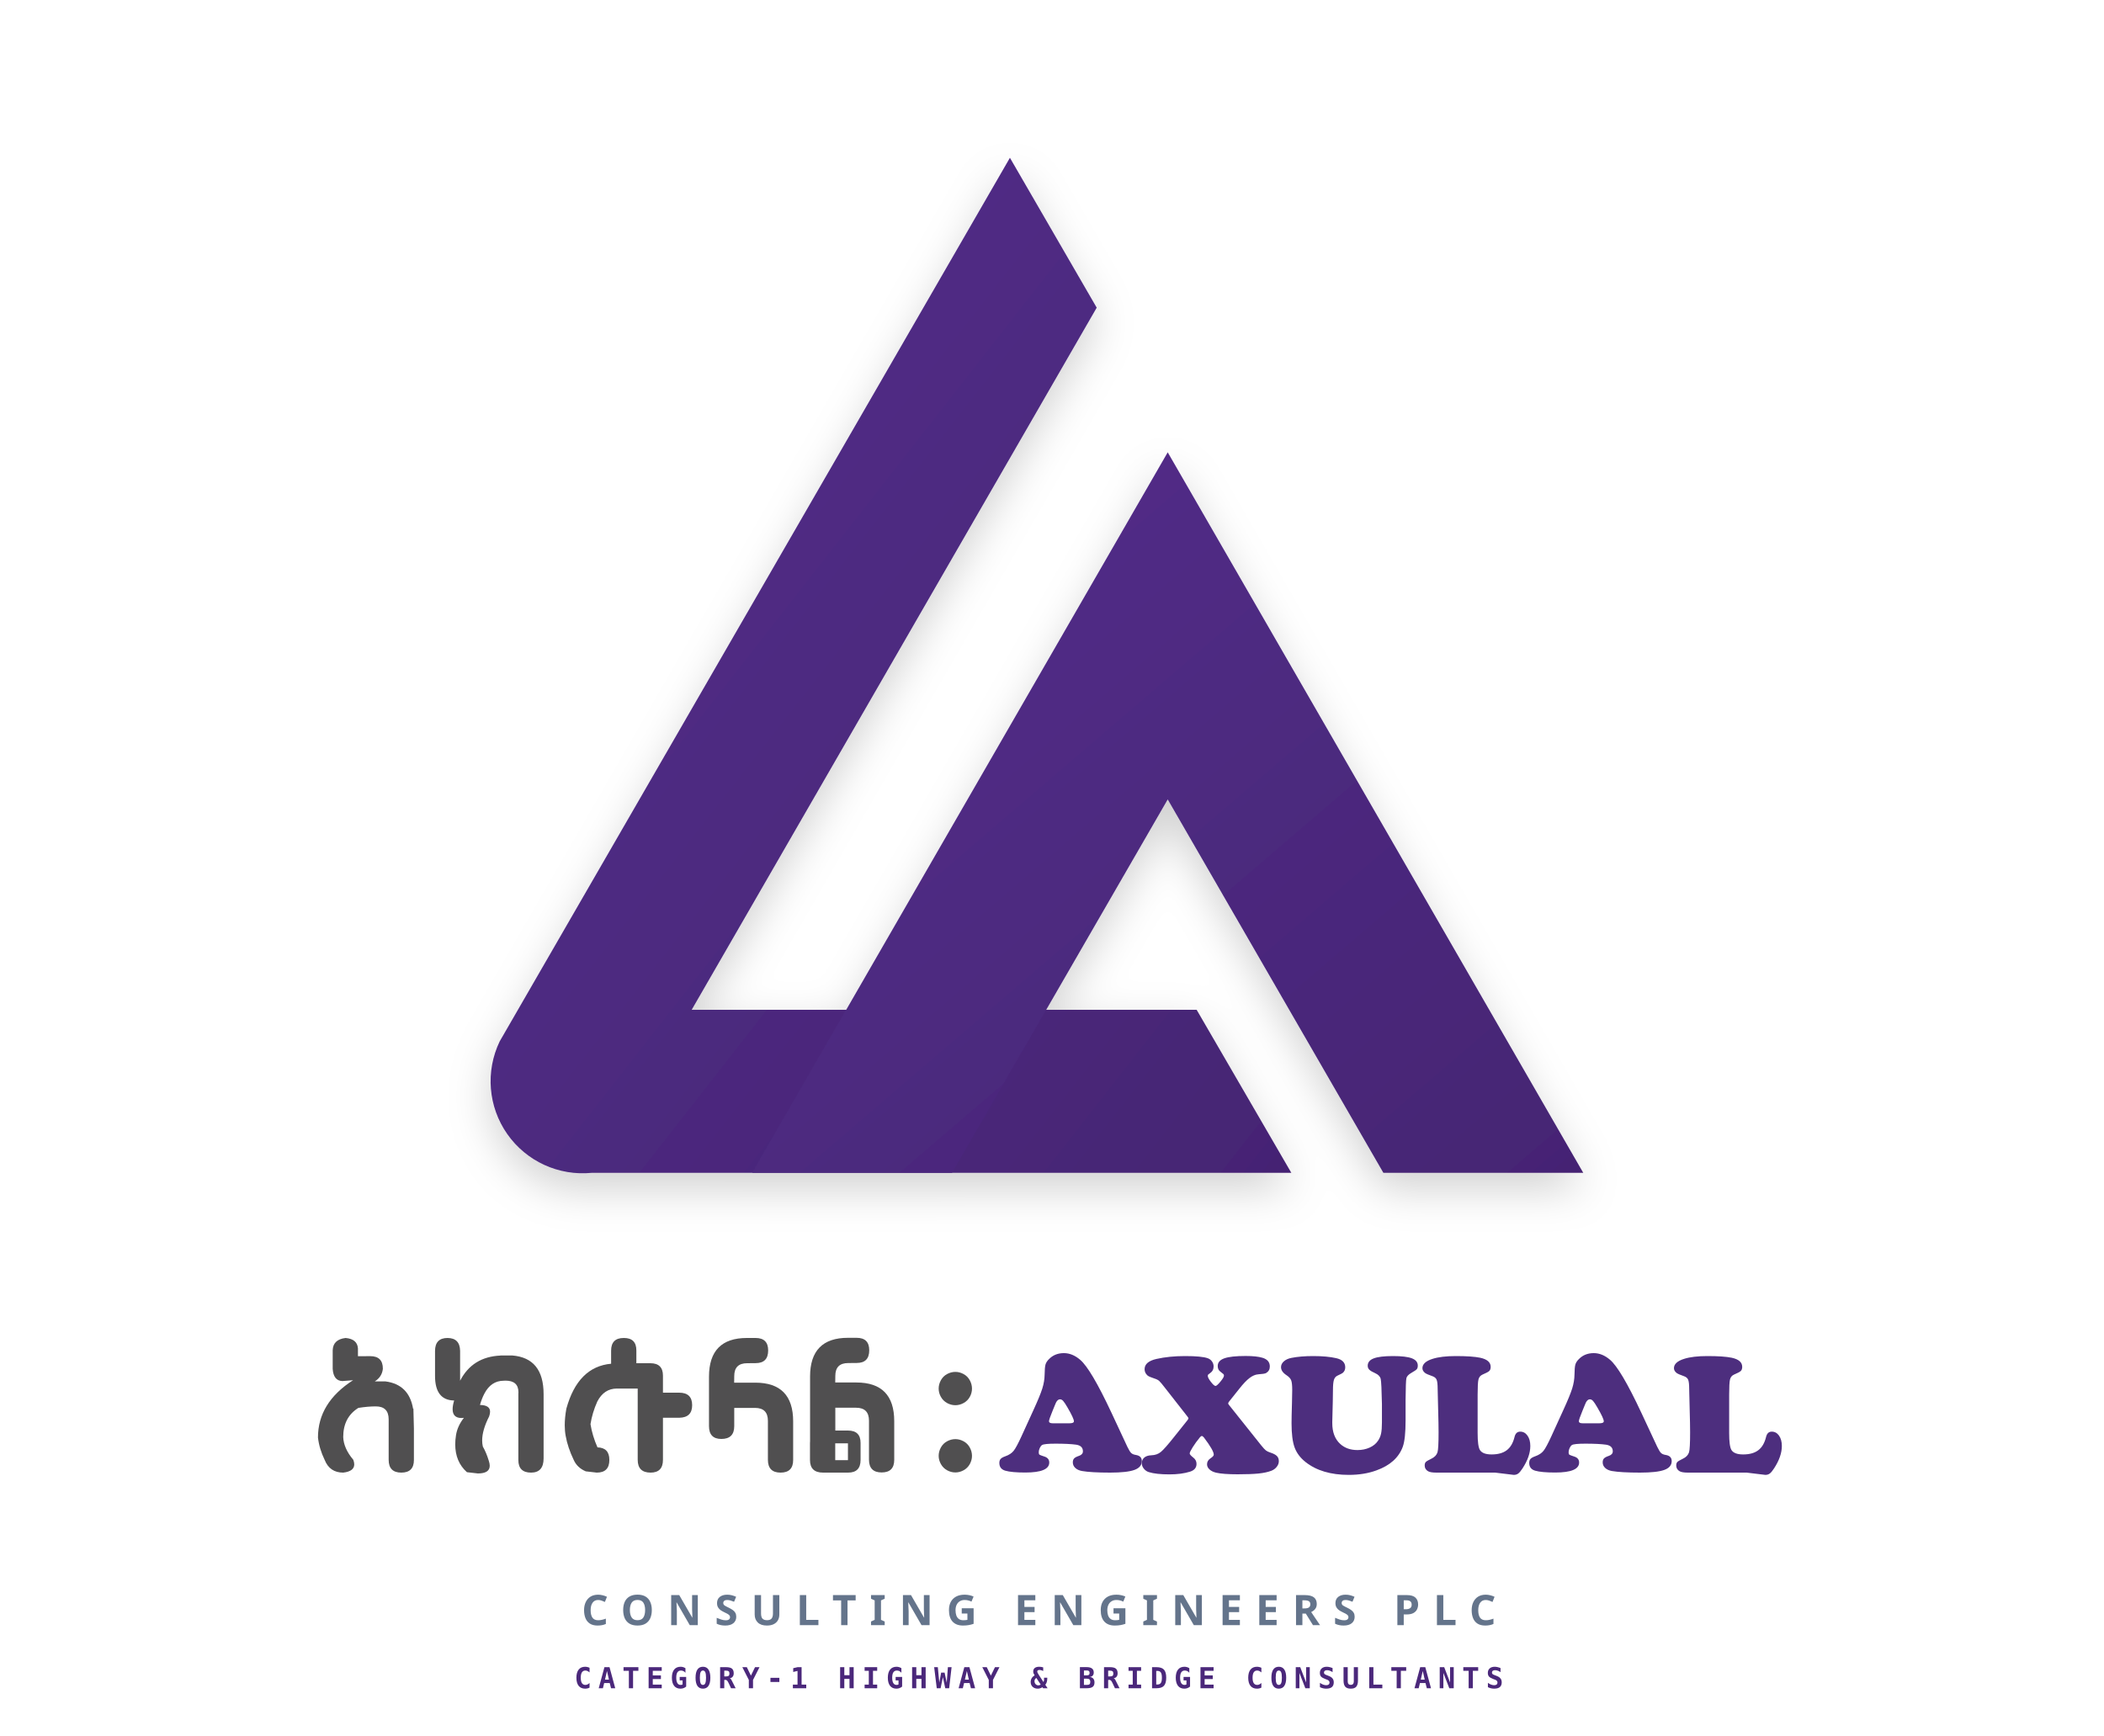
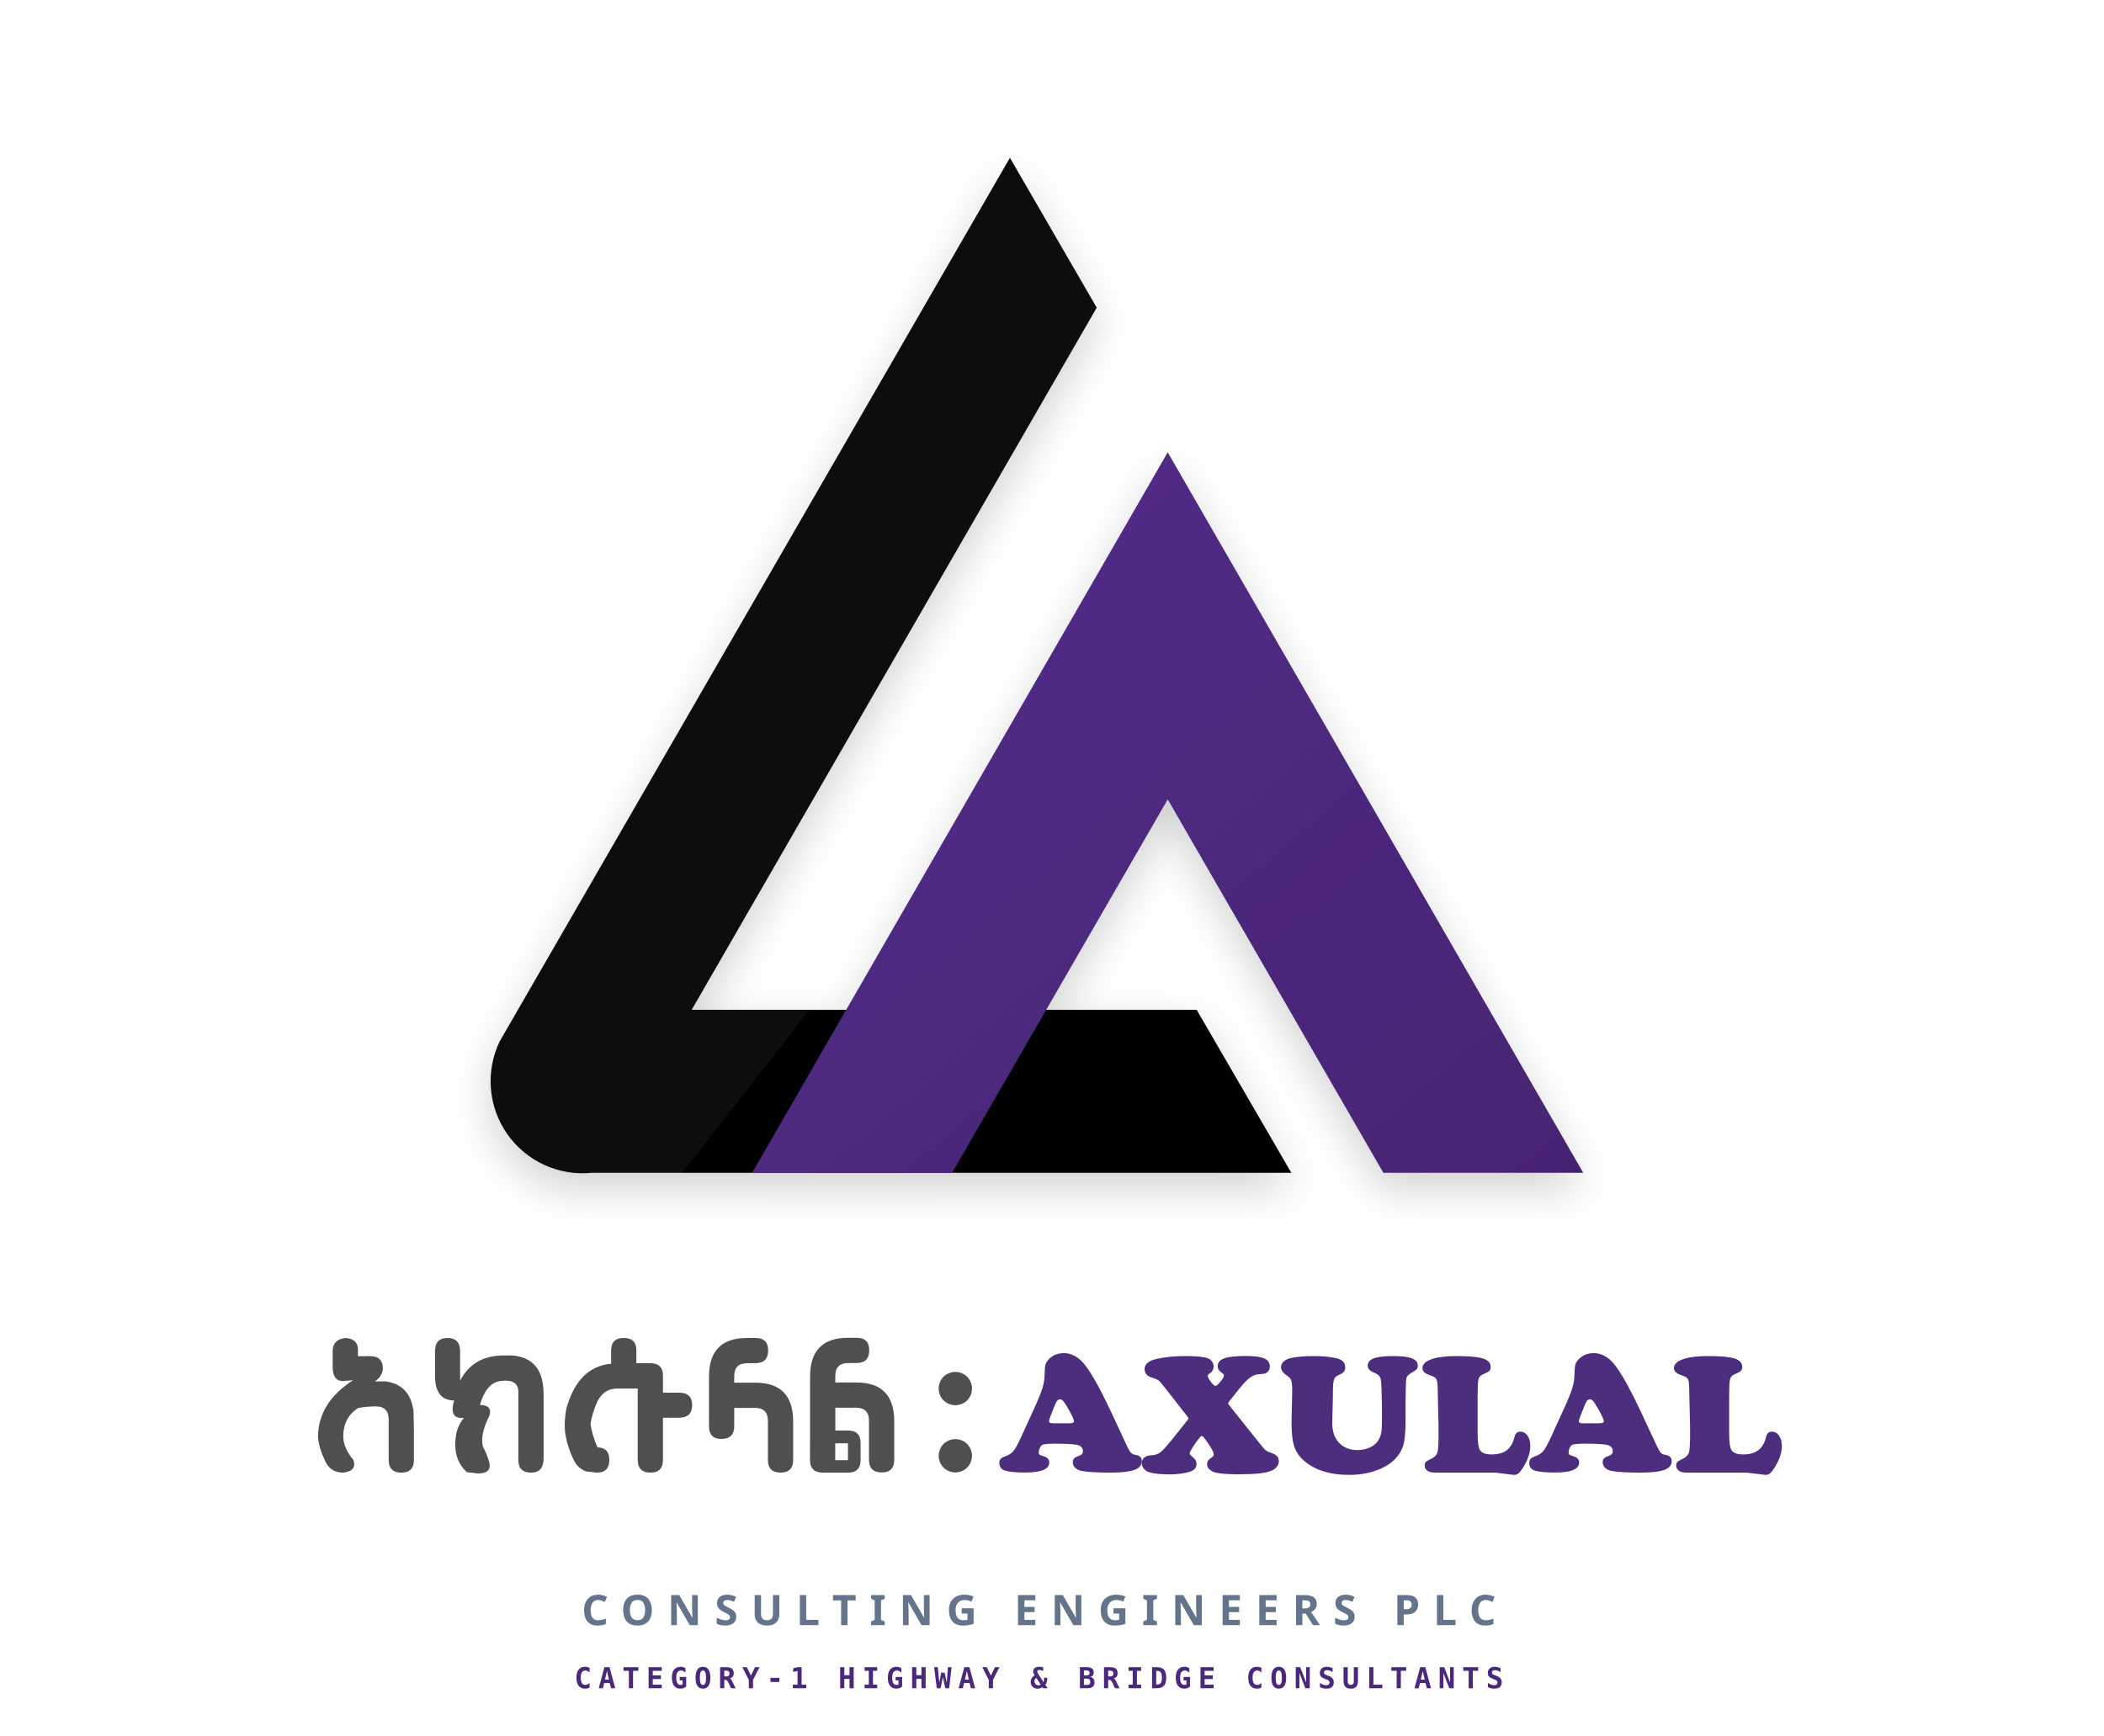
<svg xmlns="http://www.w3.org/2000/svg" viewBox="0 0 800 660" width="100%" height="100%" style="background:transparent;">
  <defs>
    <linearGradient id="charcoalGrad" x1="0%" y1="0%" x2="100%" y2="100%">
-       <stop offset="0%" stop-color="#552F8C" />
-       <stop offset="100%" stop-color="#452473" />
+       <stop offset="0%" stop-color="#111111" />
+       <stop offset="100%" stop-color="#000000" />
    </linearGradient>
    <linearGradient id="violetGrad" x1="0%" y1="0%" x2="100%" y2="100%">
      <stop offset="0%" stop-color="#552F8C" />
      <stop offset="100%" stop-color="#452473" />
    </linearGradient>
    <filter id="softShadow" x="-10%" y="-10%" width="130%" height="130%">
      <feDropShadow dx="0" dy="6" stdDeviation="8" flood-color="rgba(0,0,0,0.18)" />
    </filter>
  </defs>
  <g id="axulal-emblem" filter="url(#softShadow)">
-     <path d="M 384 60               L 417 117               L 263 384               L 455 384               L 491 446               L 225 446               A 35 35 0 0 1 190 396               Z" fill="url(#violetGrad)" />
+     <path d="M 384 60               L 417 117               L 263 384               L 455 384               L 491 446               L 225 446               A 35 35 0 0 1 190 396               Z" fill="url(#charcoalGrad)" />
    <path d="M 444 172               L 602 446               L 526 446               L 444 304               L 362 446               L 286 446               Z" fill="url(#violetGrad)" />
  </g>
  <g id="brand-typography">
    <g transform="translate(120.90, 560) scale(0.032, -0.032)">
      <path d="M1134 760 1140 525V150Q1140 0 990 0Q840 0 840 152V633Q840 787 687 787Q594 787 480 769Q300 657 300 423Q305 288 420 152Q431 122 431 98Q431 15 300 0Q140 0 80 150Q15 284 0 417Q0 830 417 1098L290 1088Q185 1091 175 1232V1454Q179 1582 328 1600Q467 1588 475 1476V1383L621 1384Q771 1384 771 1235V1233Q761 1138 675 1084H801Q1081 1048 1130 760Z" fill="#504F50" />
    </g>
    <g transform="translate(165.38, 560) scale(0.032, -0.032)">
      <path d="M535 804Q655 802 655 724Q655 699 644 668Q561 505 561 382Q561 344 569 310Q611 236 640 140Q651 107 651 82Q651 -10 510 -10L380 5Q241 129 241 336Q241 387 250 444Q267 553 344 651Q329 649 316 649Q210 649 210 754Q210 796 228 857Q1 860 1 1149V1445Q1 1600 150 1600Q296 1599 299 1447V1092Q445 1376 778 1391V1392H919Q1291 1362 1291 932V169Q1291 0 1142 0Q991 0 991 149V938Q992 946 992 955Q992 1093 838 1093Q829 1093 818 1092Q667 1092 587 938Q556 879 535 804Z" fill="#504F50" />
    </g>
    <g transform="translate(214.73, 560) scale(0.032, -0.032)">
      <path d="M1167 652V152Q1167 0 1020 0Q867 0 867 152V999H620Q467 999 387 845Q327 711 306 576Q328 438 389 300Q530 296 530 152V150Q530 0 380 0L250 15Q148 58 107 150Q35 300 11 437Q0 495 0 563Q0 653 19 759Q156 1258 551 1294V1450Q551 1600 701 1600H703Q851 1600 851 1452V1300H1017Q1167 1300 1167 1152V950H1359Q1514 950 1514 801Q1514 655 1362 652Z" fill="#504F50" />
    </g>
    <g transform="translate(269.58, 560) scale(0.032, -0.032)">
      <path d="M300 552Q300 400 147 400Q0 400 0 552V1140Q0 1600 450 1600H553Q703 1600 703 1452Q703 1301 555 1301L453 1300Q300 1300 300 1147L299 1069H550Q1000 1069 1000 609V150Q1000 0 850 0Q700 0 700 152V615Q700 769 547 769H300Z" fill="#504F50" />
    </g>
    <g transform="translate(307.98, 560) scale(0.032, -0.032)">
      <path d="M300 148H451V348H300ZM1 373V1142Q1 1602 451 1602H554Q704 1602 704 1454Q704 1303 556 1303L454 1302Q301 1302 301 1149L300 1071H551Q1001 1071 1001 611V152Q1001 2 851 2Q701 2 701 154V617Q701 771 548 771H301V500H451Q601 500 601 353V150Q601 0 453 0H155Q0 0 0 150V350Q0 362 1 373Z" fill="#504F50" />
    </g>
    <g transform="translate(350.41, 560) scale(0.032, -0.032)">
      <path d="M402 1197Q451 1197 498.5 1171.5Q546 1146 572.5 1098.0Q599 1050 599 998Q599 947 573.0 900.0Q547 853 499.5 827.0Q452 801 402 801Q350 801 303.0 827.0Q256 853 229.5 900.0Q203 947 203 998Q203 1050 229.5 1098.0Q256 1146 303.5 1171.5Q351 1197 402 1197ZM402 398Q451 398 498.5 372.5Q546 347 572.5 299.0Q599 251 599 199Q599 149 573.0 101.5Q547 54 499.5 28.0Q452 2 402 2Q350 2 303.0 28.0Q256 54 229.5 101.5Q203 149 203 199Q203 251 229.5 299.0Q256 347 303.5 372.5Q351 398 402 398Z" fill="#504F50" />
    </g>
    <g transform="translate(379.98, 560) scale(0.032, -0.032)">
      <path d="M1332 712 1521 307Q1548 251 1566.0 233.5Q1584 216 1621 210Q1693 199 1693 137Q1693 64 1605.0 32.0Q1517 0 1317 0Q1091 0 982 19Q932 28 902.5 55.5Q873 83 873 122Q873 152 888.5 168.5Q904 185 946 199Q993 215 993 253Q993 320 912 332Q825 344 667 344Q534 344 508 328Q492 318 480.0 292.0Q468 266 468 242Q468 220 476.5 213.5Q485 207 532 192Q593 174 593 120Q593 1 308 1Q146 1 70 23Q0 44 0 115Q0 146 15.5 163.0Q31 180 71 194Q136 217 169.5 258.5Q203 300 265 436L406 745Q484 915 510.5 999.5Q537 1084 538 1165Q539 1251 548.5 1284.5Q558 1318 591 1350Q660 1420 767 1420Q868 1420 960 1341Q1088 1233 1332 712ZM636 586H832Q886 586 886 610Q886 643 811 772Q777 831 759.0 851.0Q741 871 721 871Q685 871 661 804Q657 795 632 733Q590 631 590 611Q590 586 636 586Z" fill="#4D2E7E" />
    </g>
    <g transform="translate(434.15, 560) scale(0.032, -0.032)">
      <path d="M1039 800 1421 321Q1455 279 1474.0 264.0Q1493 249 1528 238Q1583 220 1605.5 197.0Q1628 174 1628 136Q1628 100 1603.0 68.5Q1578 37 1539 22Q1479 -1 1389.0 -10.5Q1299 -20 1139 -20Q968 -20 883 -1Q833 11 804.0 38.0Q775 65 775 99Q775 142 815 169Q855 195 855 213Q855 263 739 416Q724 435 713 435Q703 435 690 419Q642 361 605.5 303.0Q569 245 569 228Q569 212 610 180Q650 150 650 104Q650 35 572 11Q470 -21 329 -21Q169 -21 83 6Q48 17 24.0 47.0Q0 77 0 110Q0 154 29.5 179.0Q59 204 114 206Q180 208 226.0 245.5Q272 283 386 427L541 621Q554 637 554 646Q554 652 541 668L285 995Q225 1073 206.0 1090.0Q187 1107 145 1120Q85 1139 67 1155Q33 1186 33 1229Q33 1319 175 1351Q325 1385 514 1385Q713 1385 784 1359Q815 1348 834.0 1321.0Q853 1294 853 1262Q853 1212 816 1186Q793 1170 788.5 1165.0Q784 1160 784 1149Q784 1126 821.0 1078.0Q858 1030 876 1030Q892 1030 934.0 1081.0Q976 1132 976 1152Q976 1164 970.5 1170.0Q965 1176 932 1201Q902 1223 902 1267Q902 1330 980.0 1358.0Q1058 1386 1234 1386Q1363 1386 1433 1365Q1521 1339 1521 1261Q1521 1209 1476 1183Q1458 1173 1382 1168Q1332 1164 1279.5 1124.0Q1227 1084 1157 995L1039 847Q1026 830 1026 822Q1026 816 1039 800Z" fill="#4D2E7E" />
    </g>
    <g transform="translate(486.25, 560) scale(0.032, -0.032)">
      <path d="M1506 865V621Q1506 400 1473 308Q1402 114 1161 27Q1015 -27 831 -27Q510 -27 317 126Q223 201 187.0 300.0Q151 399 151 586Q151 659 156 826Q159 944 159 982Q159 1065 146.5 1097.0Q134 1129 92 1157Q26 1200 26 1253Q26 1292 59.5 1322.0Q93 1352 148 1363Q258 1385 408 1385Q573 1385 682 1360Q789 1336 789 1251Q789 1209 758 1184Q751 1178 698 1153Q666 1139 654.5 1102.0Q643 1065 643 980Q643 893 635 604V588Q635 428 728 342Q808 268 934 268Q1014 268 1079.0 297.5Q1144 327 1178 378Q1205 417 1215.0 465.0Q1225 513 1225 596V816Q1220 1069 1210.5 1112.5Q1201 1156 1146 1181Q1094 1204 1075.0 1223.0Q1056 1242 1056 1270Q1056 1330 1127.5 1357.5Q1199 1385 1357 1385Q1512 1385 1581.5 1358.0Q1651 1331 1651 1272Q1651 1243 1639.0 1229.0Q1627 1215 1576 1186Q1523 1156 1515.5 1121.5Q1508 1087 1506 865Z" fill="#4D2E7E" />
    </g>
    <g transform="translate(539.98, 560) scale(0.032, -0.032)">
      <path d="M683 928V469Q683 314 710 269Q743 216 849 216Q963 216 1029.0 266.0Q1095 316 1121 422Q1136 487 1189 487Q1242 487 1275.5 439.5Q1309 392 1309 316Q1309 192 1217 51Q1188 6 1166.0 -10.5Q1144 -27 1113 -27L891 0H192Q123 0 95 16Q54 39 54 85Q54 113 67.5 126.5Q81 140 133 165Q190 192 206 241Q219 282 219 480Q219 572 214 745Q209 911 208 995Q208 1075 195.5 1104.5Q183 1134 143 1147Q77 1170 59 1184Q27 1209 27 1241Q27 1314 148 1352Q251 1385 424 1385Q618 1385 714 1365Q838 1338 838 1257Q838 1224 821.5 1208.0Q805 1192 741 1165Q703 1148 693.0 1107.0Q683 1066 683 928Z" fill="#4D2E7E" />
    </g>
    <g transform="translate(581.45, 560) scale(0.032, -0.032)">
      <path d="M1332 712 1521 307Q1548 251 1566.0 233.5Q1584 216 1621 210Q1693 199 1693 137Q1693 64 1605.0 32.0Q1517 0 1317 0Q1091 0 982 19Q932 28 902.5 55.5Q873 83 873 122Q873 152 888.5 168.5Q904 185 946 199Q993 215 993 253Q993 320 912 332Q825 344 667 344Q534 344 508 328Q492 318 480.0 292.0Q468 266 468 242Q468 220 476.5 213.5Q485 207 532 192Q593 174 593 120Q593 1 308 1Q146 1 70 23Q0 44 0 115Q0 146 15.5 163.0Q31 180 71 194Q136 217 169.5 258.5Q203 300 265 436L406 745Q484 915 510.5 999.5Q537 1084 538 1165Q539 1251 548.5 1284.5Q558 1318 591 1350Q660 1420 767 1420Q868 1420 960 1341Q1088 1233 1332 712ZM636 586H832Q886 586 886 610Q886 643 811 772Q777 831 759.0 851.0Q741 871 721 871Q685 871 661 804Q657 795 632 733Q590 631 590 611Q590 586 636 586Z" fill="#4D2E7E" />
    </g>
    <g transform="translate(635.62, 560) scale(0.032, -0.032)">
      <path d="M683 928V469Q683 314 710 269Q743 216 849 216Q963 216 1029.0 266.0Q1095 316 1121 422Q1136 487 1189 487Q1242 487 1275.5 439.5Q1309 392 1309 316Q1309 192 1217 51Q1188 6 1166.0 -10.5Q1144 -27 1113 -27L891 0H192Q123 0 95 16Q54 39 54 85Q54 113 67.5 126.5Q81 140 133 165Q190 192 206 241Q219 282 219 480Q219 572 214 745Q209 911 208 995Q208 1075 195.5 1104.5Q183 1134 143 1147Q77 1170 59 1184Q27 1209 27 1241Q27 1314 148 1352Q251 1385 424 1385Q618 1385 714 1365Q838 1338 838 1257Q838 1224 821.5 1208.0Q805 1192 741 1165Q703 1148 693.0 1107.0Q683 1066 683 928Z" fill="#4D2E7E" />
    </g>
  </g>
  <text x="395" y="618" font-family="'Archivo', 'Segoe UI', system-ui, sans-serif" font-size="16" font-weight="700" letter-spacing="5" text-anchor="middle" fill="#64748B">CONSULTING ENGINEERS PLC</text>
  <text x="395" y="642" font-family="'JetBrains Mono', 'Segoe UI Mono', monospace" font-size="11" font-weight="600" letter-spacing="2.5" text-anchor="middle" fill="#4B287B">CATEGORY-1 HIGHWAY &amp; BRIDGE CONSULTANTS</text>
</svg>
